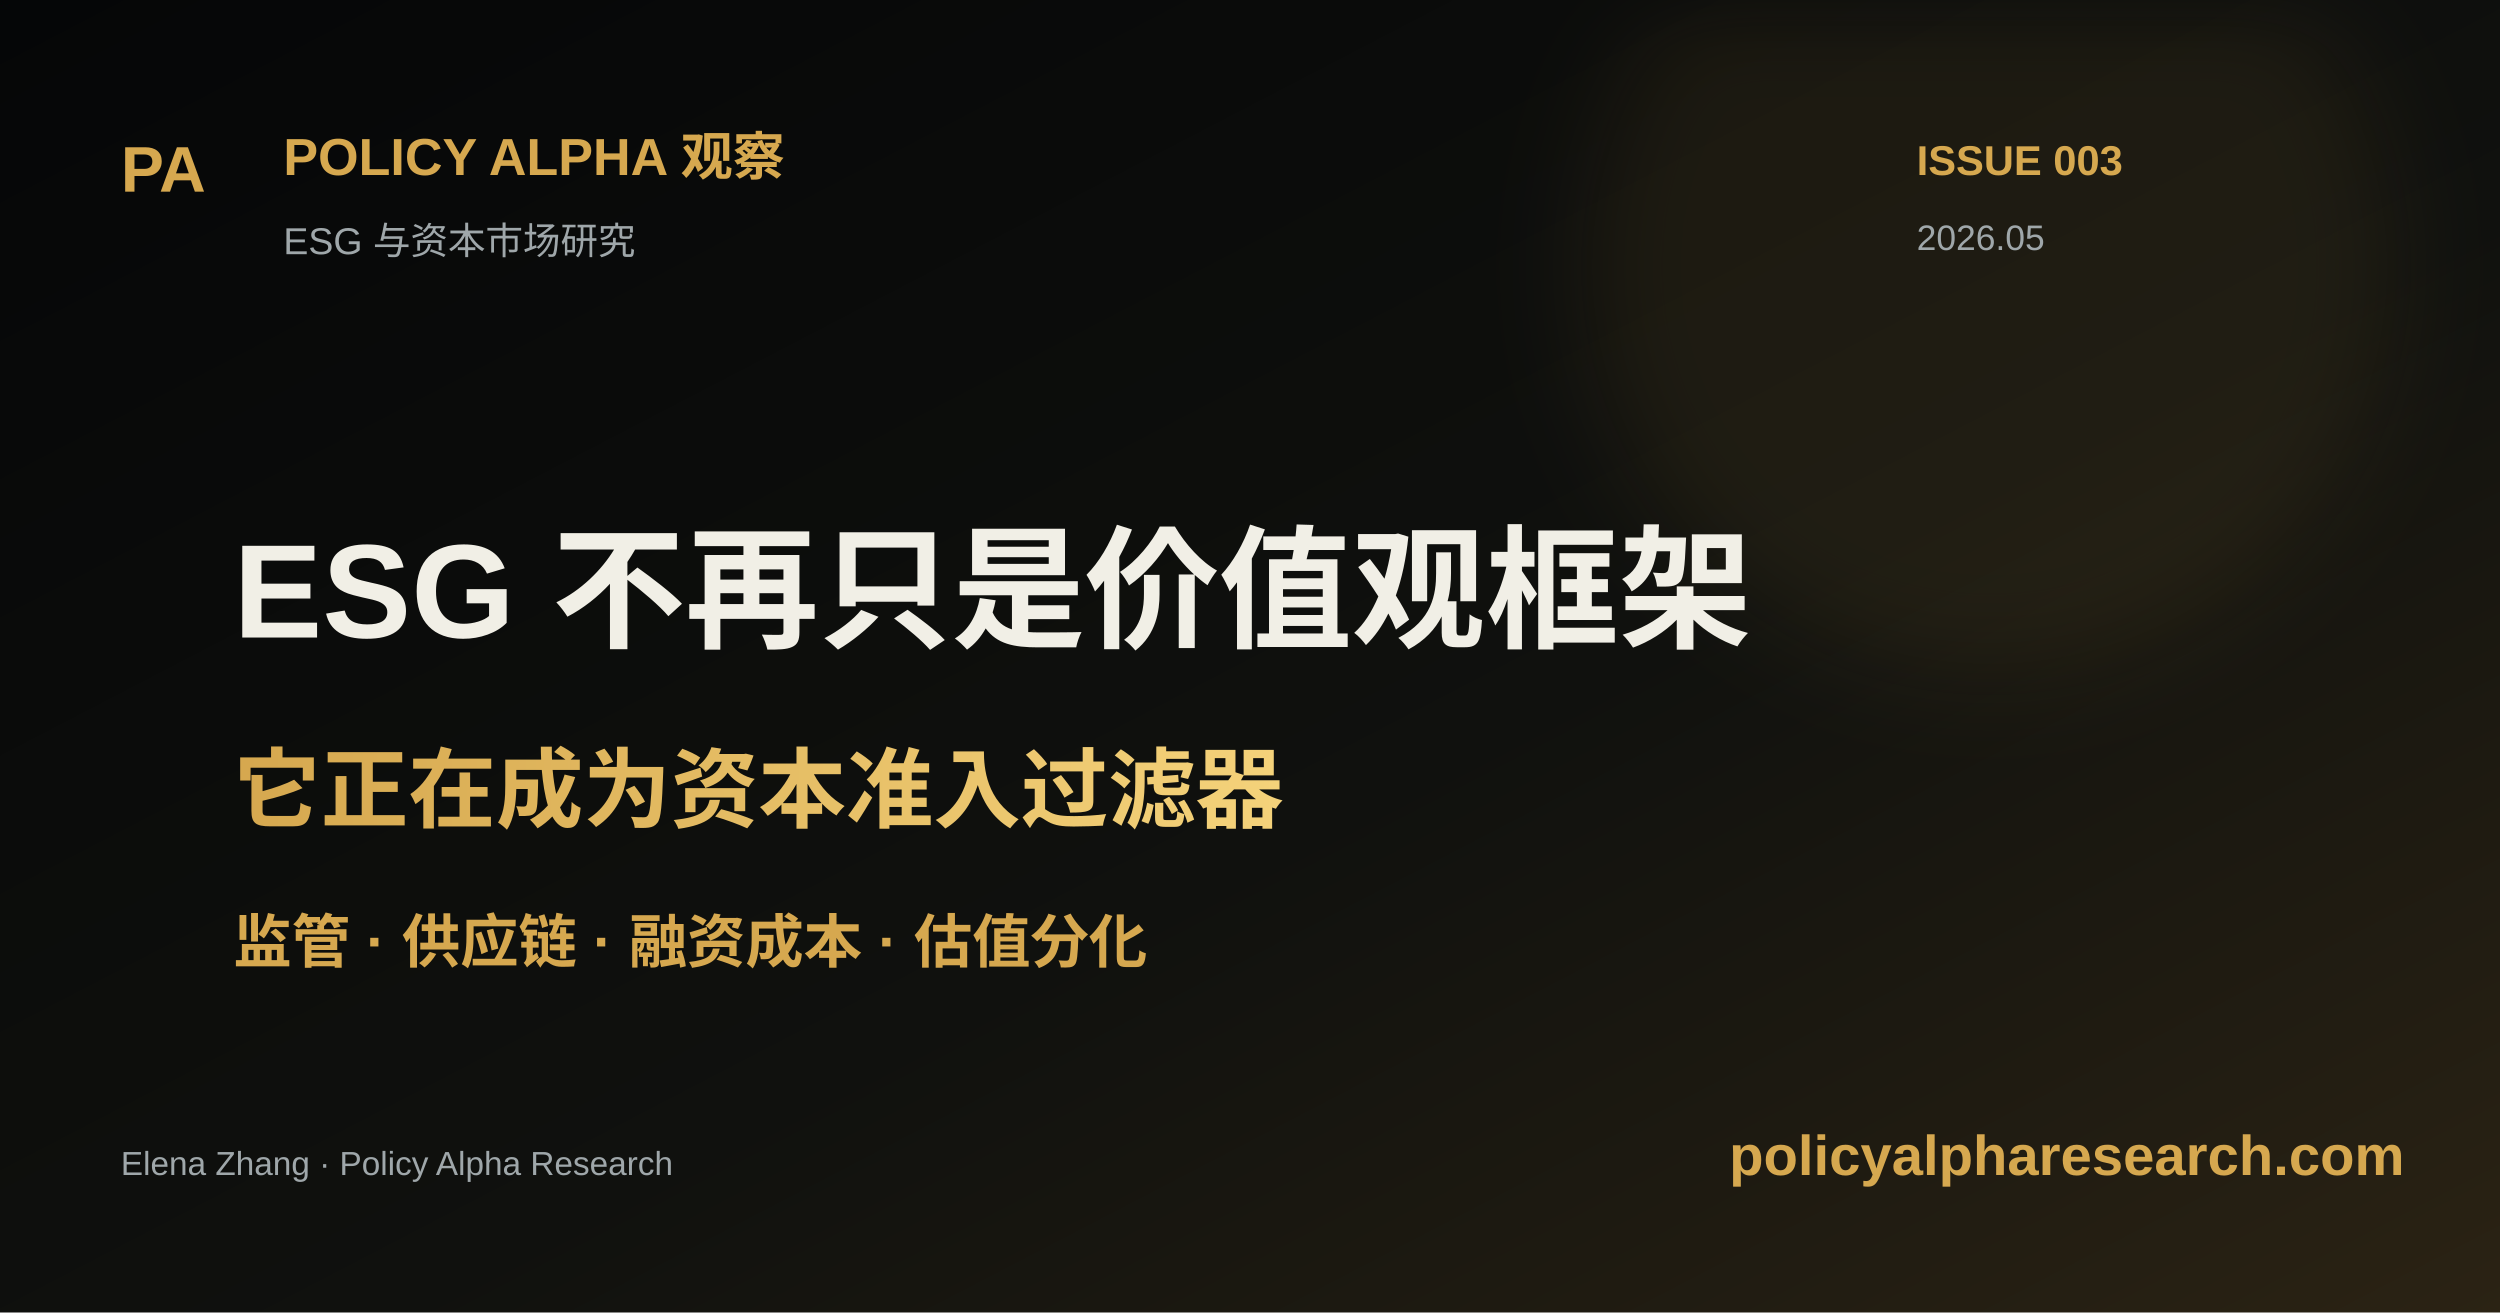
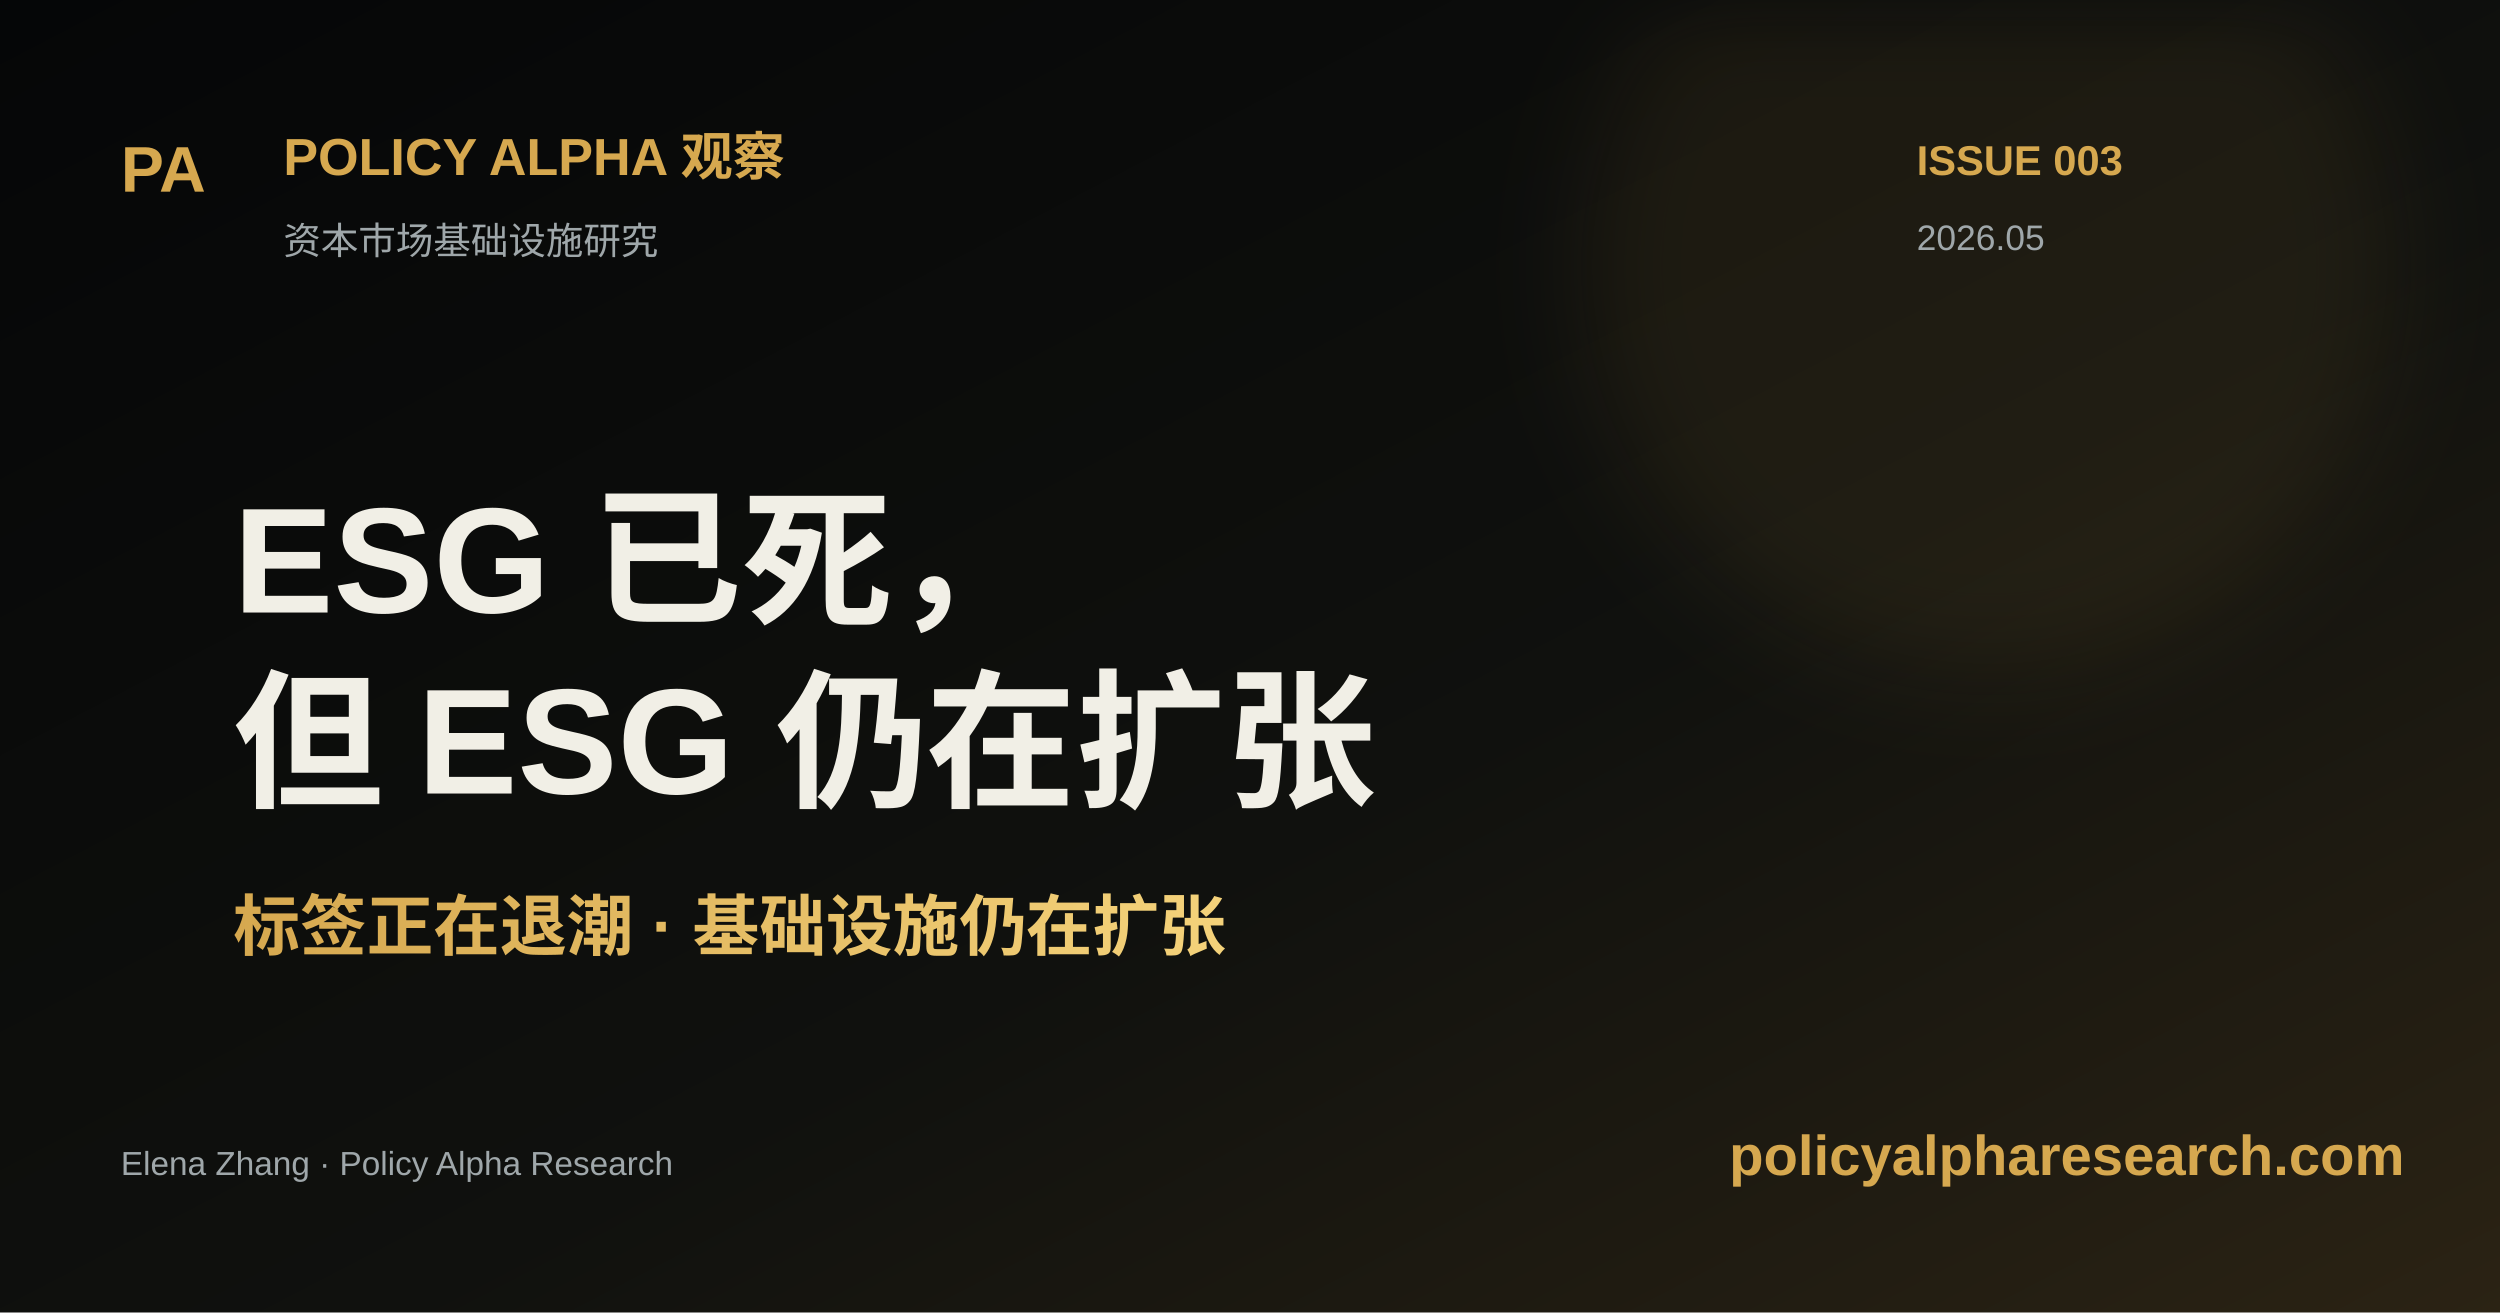
<svg xmlns="http://www.w3.org/2000/svg" width="1200" height="630" viewBox="0 0 1200 630">
  <defs>
    <linearGradient id="bg" x1="0" y1="0" x2="1" y2="1">
      <stop offset="0" stop-color="#050607" />
      <stop offset="0.58" stop-color="#10110e" />
      <stop offset="1" stop-color="#2b2314" />
    </linearGradient>
    <linearGradient id="gold" x1="0" y1="0" x2="1" y2="0">
      <stop offset="0" stop-color="#d6a84f" />
      <stop offset="1" stop-color="#f4d27a" />
    </linearGradient>
    <filter id="soft" x="-30%" y="-30%" width="160%" height="160%">
      <feGaussianBlur stdDeviation="24" />
    </filter>
  </defs>
  <rect width="1200" height="630" fill="url(#bg)" />
  <circle cx="955" cy="128" r="196" fill="#d6a84f" opacity="0.08" filter="url(#soft)" />
  <text x="58" y="92" fill="#d6a84f" font-family="Arial, PingFang SC, Microsoft YaHei, sans-serif" font-size="31" font-weight="800">PA</text>
  <text x="136" y="84" fill="#d6a84f" font-family="Arial, PingFang SC, Microsoft YaHei, sans-serif" font-size="25" font-weight="800">POLICY ALPHA 观察</text>
-   <text x="136" y="122" fill="#9fa7aa" font-family="Arial, PingFang SC, Microsoft YaHei, sans-serif" font-size="18">ESG 与资本市场研究</text>
+   <text x="136" y="122" fill="#9fa7aa" font-family="Arial, PingFang SC, Microsoft YaHei, sans-serif" font-size="18">资本市场基础设施研究</text>
  <text x="920" y="84" fill="#d6a84f" font-family="Arial, PingFang SC, Microsoft YaHei, sans-serif" font-size="20" font-weight="800">ISSUE 003</text>
  <text x="920" y="120" fill="#9fa7aa" font-family="Arial, PingFang SC, Microsoft YaHei, sans-serif" font-size="17">2026.05</text>
-   <text x="112" y="306" fill="#f1efe6" font-family="Arial, PingFang SC, Microsoft YaHei, sans-serif" font-size="64" font-weight="700">ESG 不再只是价值观框架</text>
-   <text x="112" y="394" fill="url(#gold)" font-family="Arial, PingFang SC, Microsoft YaHei, sans-serif" font-size="42" font-weight="800">它正在成为资本准入过滤器</text>
-   <text x="112" y="462" fill="#d6a84f" font-family="Arial, PingFang SC, Microsoft YaHei, sans-serif" font-size="28" font-weight="800">监管 · 供应链 · 融资成本 · 估值分化</text>
+   <text x="112" y="294" fill="#f1efe6" font-family="Arial, PingFang SC, Microsoft YaHei, sans-serif" font-size="72" font-weight="700">ESG 已死，</text>
+   <text x="112" y="382" fill="#f1efe6" font-family="Arial, PingFang SC, Microsoft YaHei, sans-serif" font-size="72" font-weight="700">但 ESG 仍在扩张</text>
+   <text x="112" y="456" fill="url(#gold)" font-family="Arial, PingFang SC, Microsoft YaHei, sans-serif" font-size="32" font-weight="800">标签正在退潮 · 基础设施仍在扩张</text>
  <text x="58" y="564" fill="#9fa7aa" font-family="Arial, PingFang SC, Microsoft YaHei, sans-serif" font-size="16">Elena Zhang · Policy Alpha Research</text>
  <text x="830" y="564" fill="#d6a84f" font-family="Arial, PingFang SC, Microsoft YaHei, sans-serif" font-size="27" font-weight="800">policyalpharesearch.com</text>
</svg>
